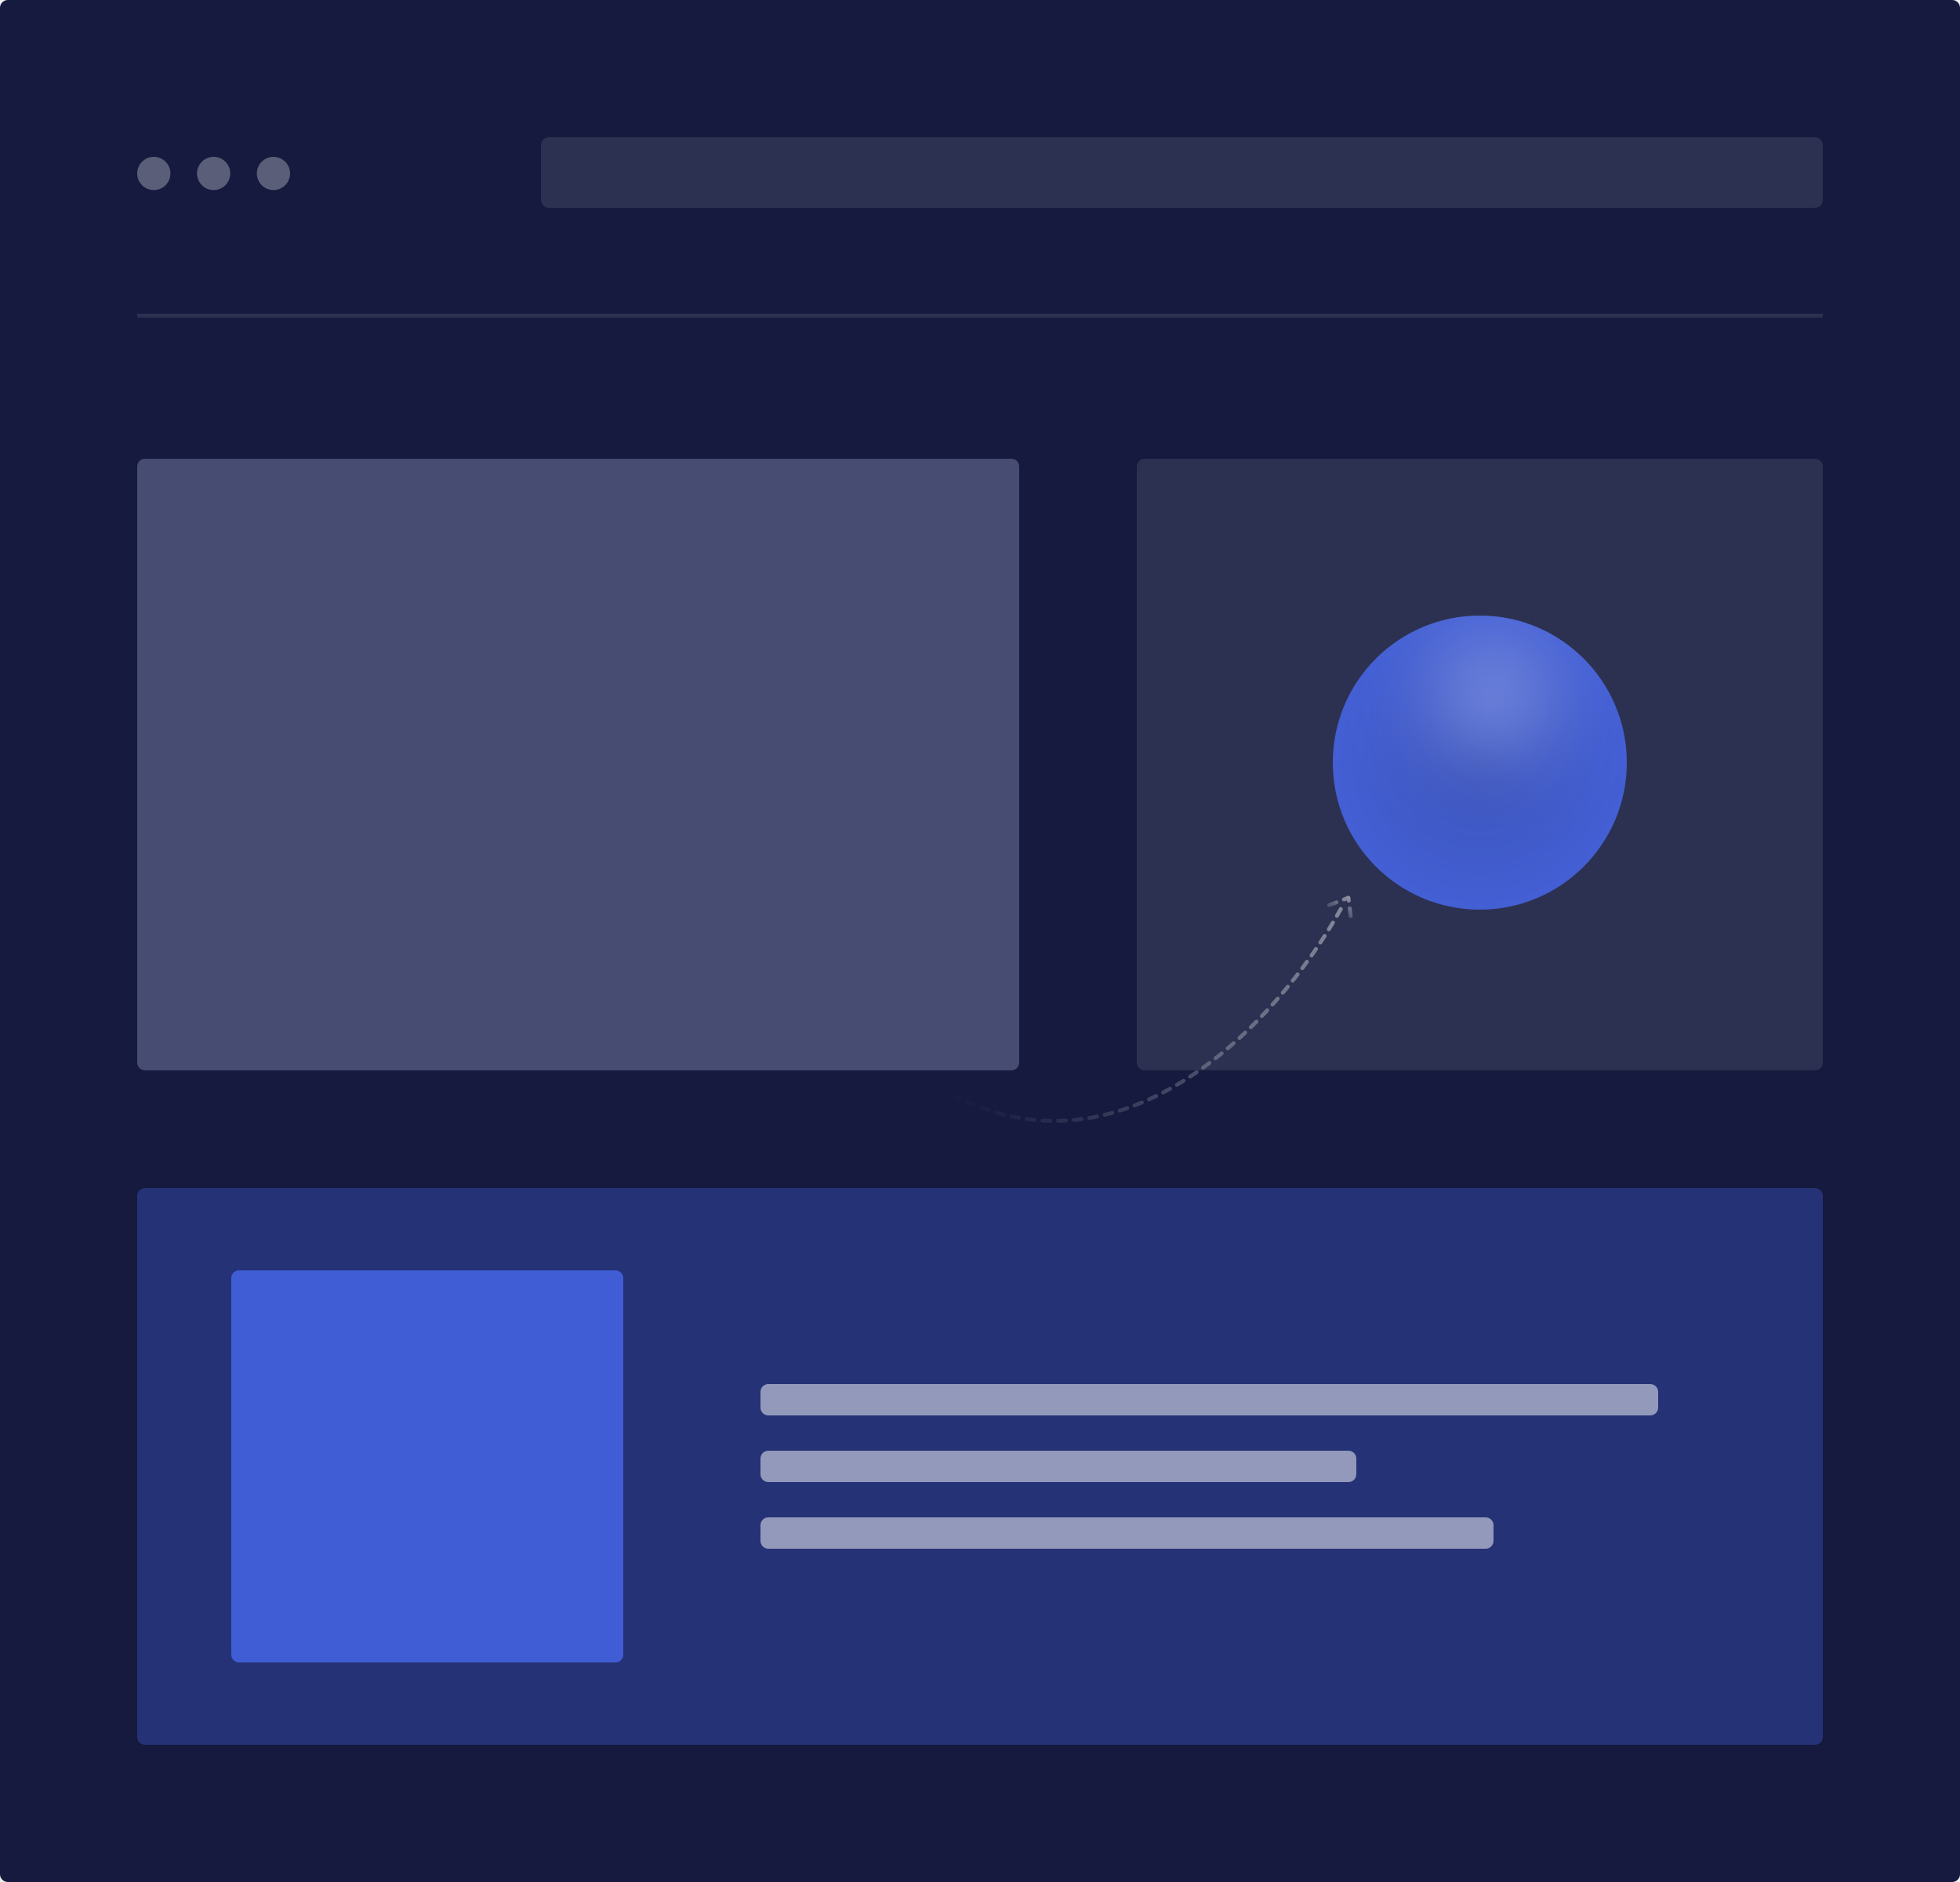
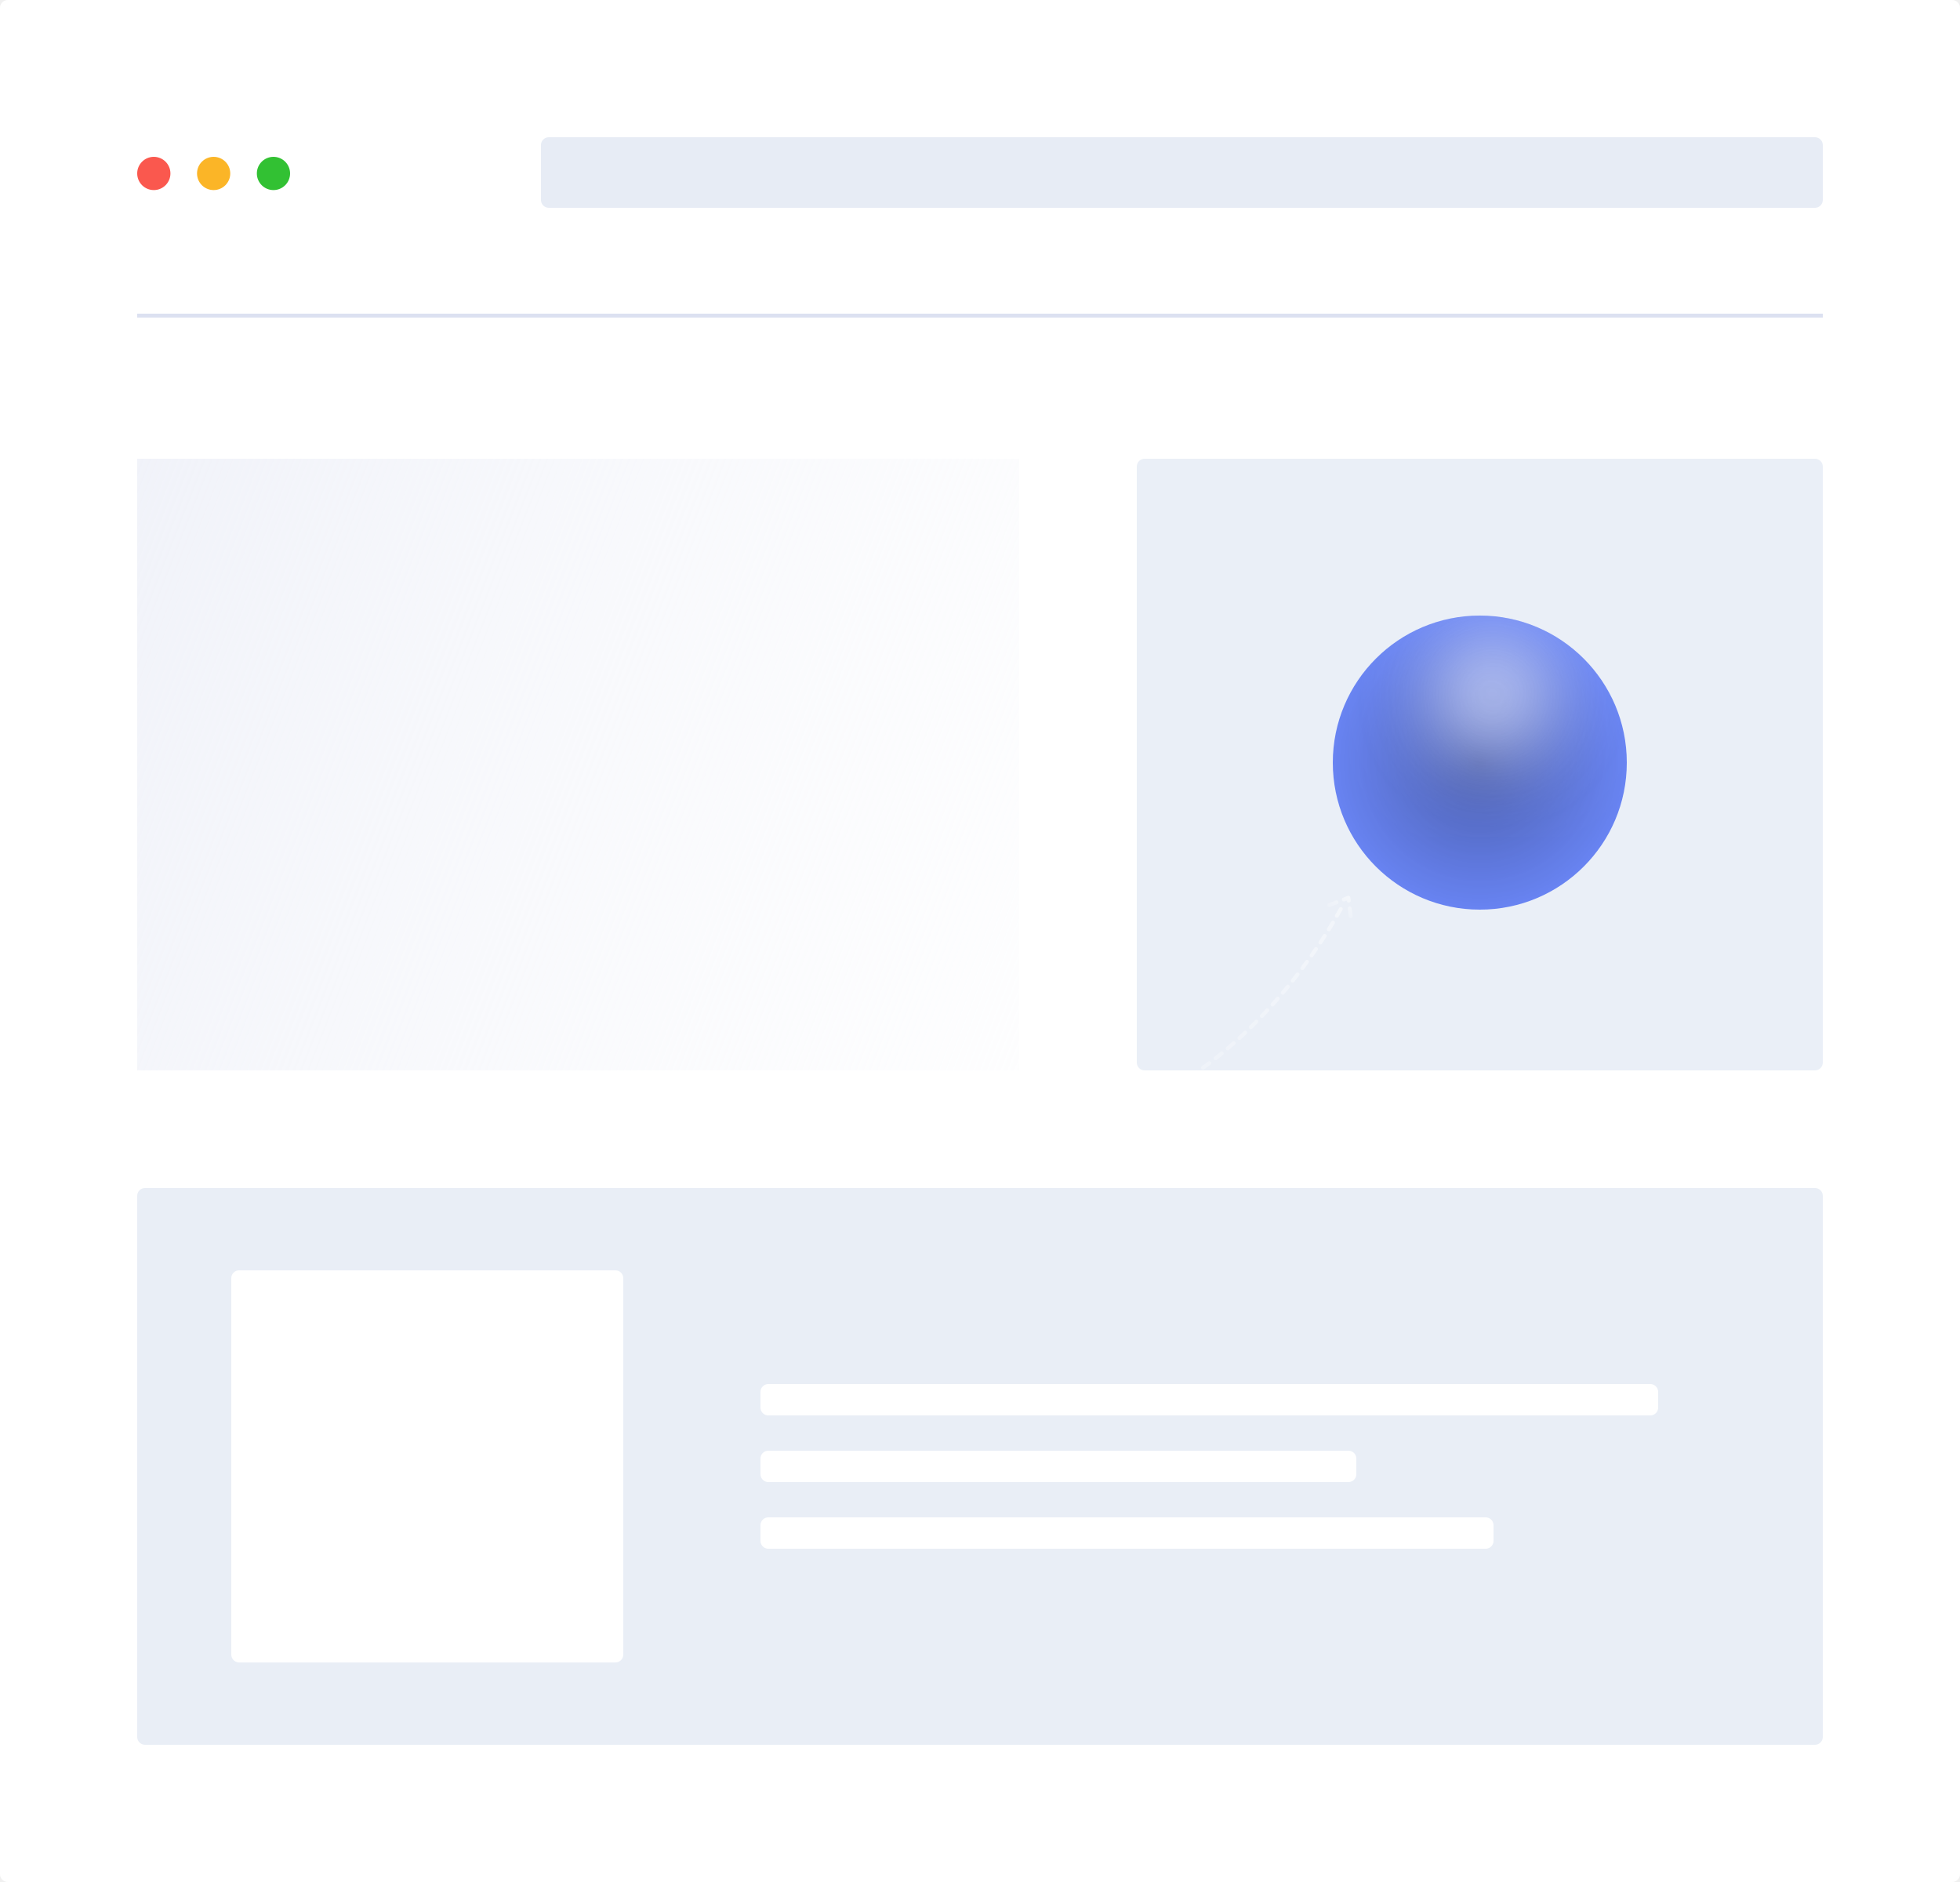
- <svg xmlns="http://www.w3.org/2000/svg" xmlns:xlink="http://www.w3.org/1999/xlink" fill="none" height="480" viewBox="0 0 500 480" width="500">
-   <filter id="a" color-interpolation-filters="sRGB" filterUnits="userSpaceOnUse" height="72.882" width="72.882" x="344.368" y="140.412">
-     <feFlood flood-opacity="0" result="BackgroundImageFix" />
-     <feBlend in="SourceGraphic" in2="BackgroundImageFix" mode="normal" result="shape" />
-     <feGaussianBlur result="effect1_foregroundBlur_62:128" stdDeviation="10.5" />
-   </filter>
-   <radialGradient id="b" cx="0" cy="0" gradientTransform="matrix(0 40.2574 -40.2574 0 377.5 194.5)" gradientUnits="userSpaceOnUse" r="1">
-     <stop offset="0" stop-opacity=".47" />
-     <stop offset="1" stop-opacity="0" />
-   </radialGradient>
-   <linearGradient id="c">
-     <stop offset="0" stop-color="#fff" stop-opacity=".48" />
-     <stop offset="1" stop-color="#fff" stop-opacity="0" />
-   </linearGradient>
-   <linearGradient id="d" gradientUnits="userSpaceOnUse" x1="358.554" x2="242.956" xlink:href="#c" y1="226.723" y2="282.349" />
-   <linearGradient id="e" gradientUnits="userSpaceOnUse" x1="343.992" x2="340.23" xlink:href="#c" y1="228.548" y2="234.571" />
-   <mask id="f" height="75" maskUnits="userSpaceOnUse" width="75" x="340" y="157">
-     <circle cx="377.5" cy="194.5" fill="#4a6cf7" opacity=".8" r="37.5" />
+ <svg xmlns="http://www.w3.org/2000/svg" width="500" height="480" viewBox="0 0 500 480" fill="none">
+   <rect width="500" height="480" rx="2" fill="white" />
+   <rect x="35" y="117" width="225" height="156" fill="url(#paint0_linear_1028_964)" />
+   <line x1="35" y1="80.5" x2="465" y2="80.5" stroke="#DCE1F1" />
+   <rect x="290" y="117" width="175" height="156" rx="2" fill="#EAEFF7" />
+   <rect x="35" y="303" width="430" height="142" rx="2" fill="#E9EEF6" />
+   <rect x="194" y="353" width="229" height="8" rx="2" fill="white" />
+   <rect x="194" y="370" width="152" height="8" rx="2" fill="white" />
+   <rect x="194" y="387" width="187" height="8" rx="2" fill="white" />
+   <rect x="59" y="324" width="100" height="100" rx="2" fill="white" />
+   <rect x="138" y="35" width="327" height="18" rx="2" fill="#E7ECF5" />
+   <circle cx="39.239" cy="44.239" r="4.239" fill="#FA584E" />
+   <circle cx="54.5" cy="44.239" r="4.239" fill="#FBB527" />
+   <circle cx="69.761" cy="44.239" r="4.239" fill="#32C133" />
+   <circle opacity="0.8" cx="377.5" cy="194.5" r="37.5" fill="#4A6CF7" />
+   <mask id="mask0_1028_964" style="mask-type:alpha" maskUnits="userSpaceOnUse" x="340" y="157" width="75" height="75">
+     <circle opacity="0.8" cx="377.5" cy="194.5" r="37.5" fill="#4A6CF7" />
  </mask>
-   <rect fill="#151a3e" height="480" rx="2" width="500" />
-   <rect fill="#474c72" height="156" rx="2" width="225" x="35" y="117" />
-   <path d="m35 80.5h430" opacity=".1" stroke="#fff" />
-   <rect fill="#2c3151" height="156" rx="2" width="175" x="290" y="117" />
-   <rect fill="#4a6cf7" height="142" opacity=".3" rx="2" width="430" x="35" y="303" />
-   <rect fill="#fff" height="8" opacity=".5" rx="2" width="229" x="194" y="353" />
-   <rect fill="#fff" height="8" opacity=".5" rx="2" width="152" x="194" y="370" />
-   <rect fill="#fff" height="8" opacity=".5" rx="2" width="187" x="194" y="387" />
-   <rect fill="#4a6cf7" fill-opacity=".73" height="100" rx="2" width="100" x="59" y="324" />
-   <g fill="#fff">
-     <rect height="18" opacity=".1" rx="2" width="327" x="138" y="35" />
-     <circle cx="39.239" cy="44.239" opacity=".3" r="4.239" />
-     <circle cx="54.5" cy="44.239" opacity=".3" r="4.239" />
-     <circle cx="69.761" cy="44.239" opacity=".3" r="4.239" />
-   </g>
-   <circle cx="377.5" cy="194.5" fill="#4a6cf7" opacity=".8" r="37.5" />
-   <g mask="url(#f)">
-     <circle cx="377.5" cy="194.5" fill="url(#b)" opacity=".8" r="37.5" />
-     <g filter="url(#a)" opacity=".8">
-       <circle cx="380.809" cy="176.853" fill="#fff" r="15.441" />
+   <g mask="url(#mask0_1028_964)">
+     <circle opacity="0.8" cx="377.5" cy="194.5" r="37.5" fill="url(#paint1_radial_1028_964)" />
+     <g opacity="0.8" filter="url(#filter0_f_1028_964)">
+       <circle cx="380.809" cy="176.853" r="15.441" fill="white" />
    </g>
  </g>
-   <path d="m342.034 231.847c-17.07 30.902-64.095 81.339-115.64 35.871" stroke="url(#d)" stroke-dasharray="2 2" stroke-linecap="round" stroke-linejoin="round" />
-   <path d="m339.077 230.867 4.896-1.896.589 4.685" stroke="url(#e)" stroke-dasharray="2 2" stroke-linecap="round" stroke-linejoin="round" />
+   <path d="M342.034 231.847C324.964 262.749 277.939 313.186 226.394 267.718" stroke="url(#paint2_linear_1028_964)" stroke-linecap="round" stroke-linejoin="round" stroke-dasharray="2 2" />
+   <path d="M339.077 230.867L343.973 228.971L344.562 233.656" stroke="url(#paint3_linear_1028_964)" stroke-linecap="round" stroke-linejoin="round" stroke-dasharray="2 2" />
+   <defs>
+     <filter id="filter0_f_1028_964" x="344.368" y="140.412" width="72.882" height="72.883" filterUnits="userSpaceOnUse" color-interpolation-filters="sRGB">
+       <feFlood flood-opacity="0" result="BackgroundImageFix" />
+       <feBlend mode="normal" in="SourceGraphic" in2="BackgroundImageFix" result="shape" />
+       <feGaussianBlur stdDeviation="10.5" result="effect1_foregroundBlur_1028_964" />
+     </filter>
+     <linearGradient id="paint0_linear_1028_964" x1="434.5" y1="210" x2="48.223" y2="58.807" gradientUnits="userSpaceOnUse">
+       <stop stop-color="white" stop-opacity="0" />
+       <stop offset="1" stop-color="#F0F2F9" />
+     </linearGradient>
+     <radialGradient id="paint1_radial_1028_964" cx="0" cy="0" r="1" gradientUnits="userSpaceOnUse" gradientTransform="translate(377.5 194.5) rotate(90) scale(40.2574)">
+       <stop stop-opacity="0.47" />
+       <stop offset="1" stop-opacity="0" />
+     </radialGradient>
+     <linearGradient id="paint2_linear_1028_964" x1="358.554" y1="226.723" x2="242.956" y2="282.349" gradientUnits="userSpaceOnUse">
+       <stop stop-color="white" stop-opacity="0.48" />
+       <stop offset="1" stop-color="white" stop-opacity="0" />
+     </linearGradient>
+     <linearGradient id="paint3_linear_1028_964" x1="343.992" y1="228.548" x2="340.23" y2="234.571" gradientUnits="userSpaceOnUse">
+       <stop stop-color="white" stop-opacity="0.48" />
+       <stop offset="1" stop-color="white" stop-opacity="0" />
+     </linearGradient>
+   </defs>
</svg>
